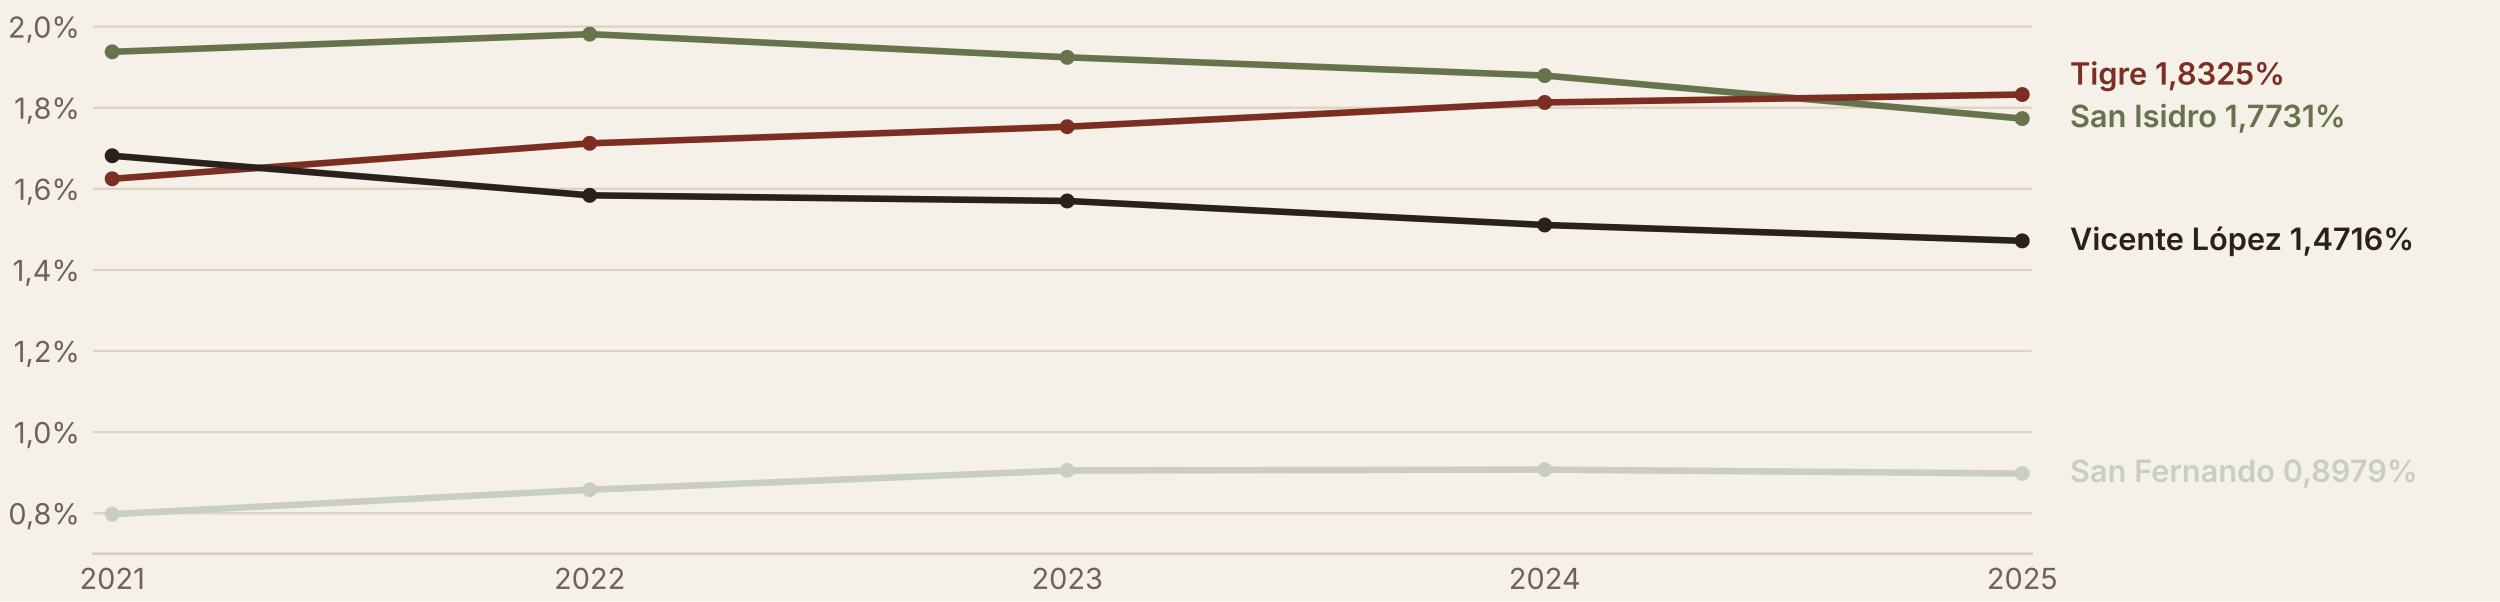
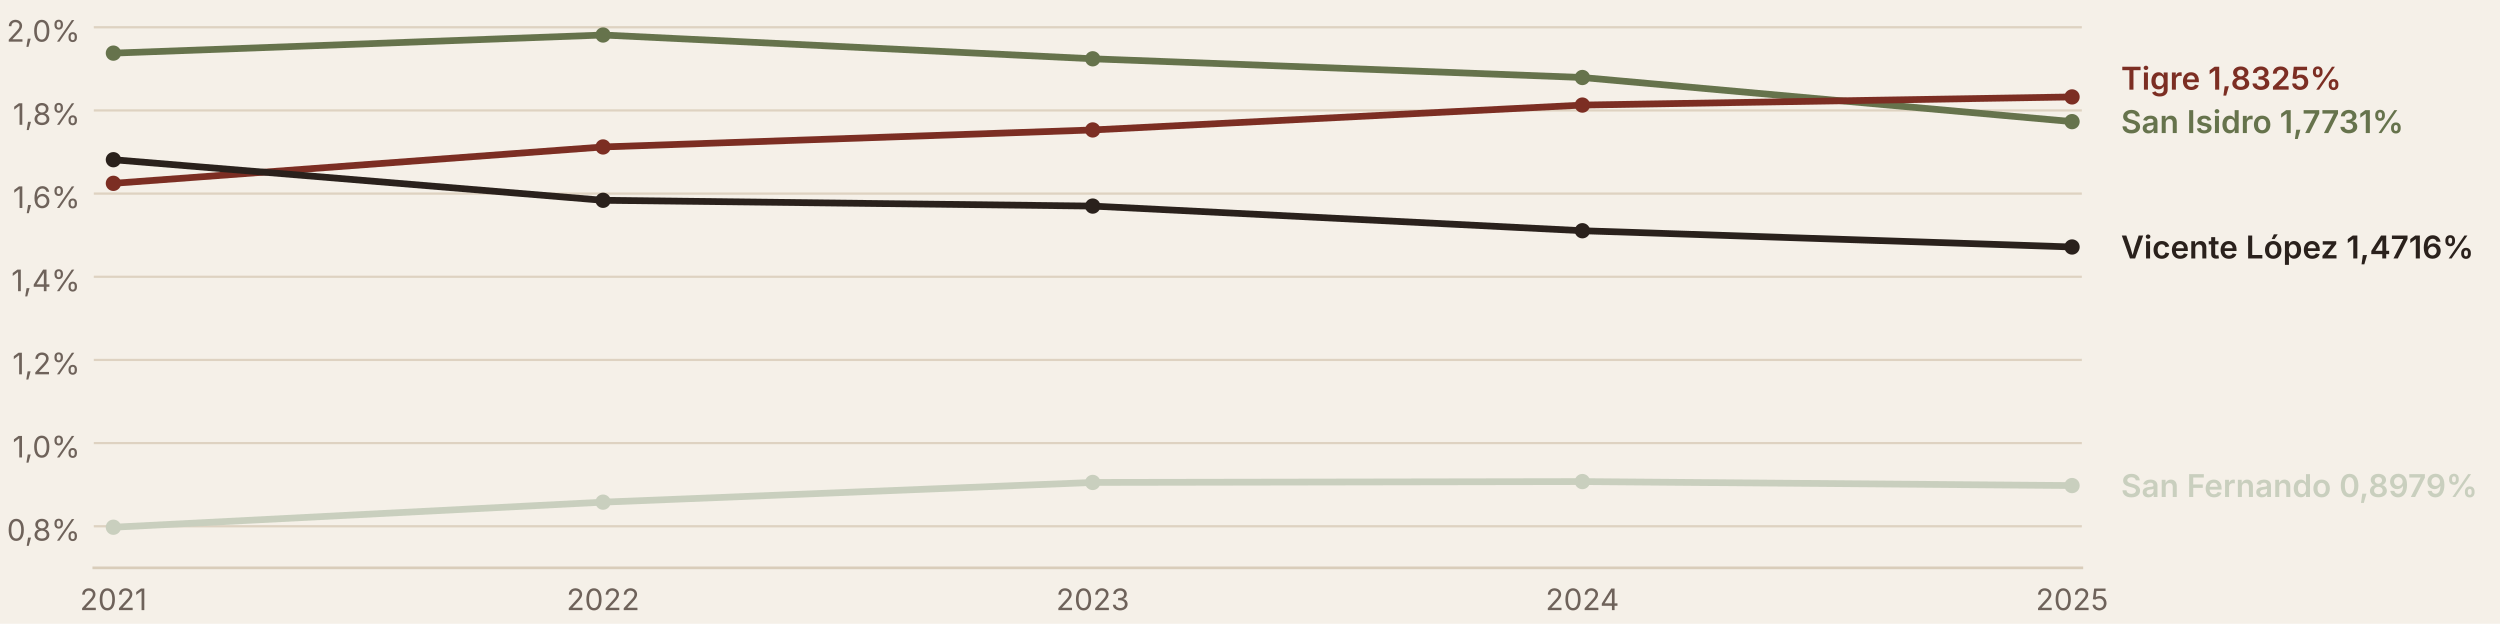
- <svg xmlns="http://www.w3.org/2000/svg" xmlns:xlink="http://www.w3.org/1999/xlink" width="569.646pt" height="137.008pt" viewBox="0 0 569.646 137.008" version="1.1">
+ <svg xmlns="http://www.w3.org/2000/svg" xmlns:xlink="http://www.w3.org/1999/xlink" width="555.512pt" height="138.606pt" viewBox="0 0 555.512 138.606" version="1.1">
  <defs>
    <style type="text/css">*{stroke-linejoin: round; stroke-linecap: butt}</style>
  </defs>
  <g id="figure_1">
    <g id="patch_1">
-       <path d="M 0 137.008  L 569.646 137.008  L 569.646 0  L 0 0  z " style="fill: #f5f0e8" />
+       <path d="M 0 138.606  L 555.512 138.606  L 555.512 0  L 0 0  z " style="fill: #f5f0e8" />
    </g>
    <g id="axes_1">
      <g id="patch_2">
-         <path d="M 21.207 126.18  L 462.957 126.18  L 462.957 1.44  L 21.207 1.44  z " style="fill: #f5f0e8" />
+         <path d="M 20.844 126.18  L 462.594 126.18  L 462.594 1.44  L 20.844 1.44  z " style="fill: #f5f0e8" />
      </g>
      <g id="matplotlib.axis_1">
        <g id="xtick_1">
          <g id="line2d_1" />
          <g id="text_1">
-             <text style="font-size: 6.6px; font-family: 'Inter'; text-anchor: middle; fill: #6e625a" x="25.559" y="134.195" transform="rotate(-0 25.55931 134.195)">2021</text>
+             <text style="font-size: 6.6px; font-family: 'Inter'; text-anchor: middle; fill: #6e625a" x="25.196" y="135.574" transform="rotate(-0 25.19631 135.5737)">2021</text>
          </g>
        </g>
        <g id="xtick_2">
          <g id="line2d_2" />
          <g id="text_2">
-             <text style="font-size: 6.6px; font-family: 'Inter'; text-anchor: middle; fill: #6e625a" x="134.365" y="134.195" transform="rotate(-0 134.3647 134.195)">2022</text>
+             <text style="font-size: 6.6px; font-family: 'Inter'; text-anchor: middle; fill: #6e625a" x="134.002" y="135.574" transform="rotate(-0 134.0017 135.5737)">2022</text>
          </g>
        </g>
        <g id="xtick_3">
          <g id="line2d_3" />
          <g id="text_3">
-             <text style="font-size: 6.6px; font-family: 'Inter'; text-anchor: middle; fill: #6e625a" x="243.17" y="134.195" transform="rotate(-0 243.1701 134.195)">2023</text>
+             <text style="font-size: 6.6px; font-family: 'Inter'; text-anchor: middle; fill: #6e625a" x="242.807" y="135.574" transform="rotate(-0 242.8071 135.5737)">2023</text>
          </g>
        </g>
        <g id="xtick_4">
          <g id="line2d_4" />
          <g id="text_4">
-             <text style="font-size: 6.6px; font-family: 'Inter'; text-anchor: middle; fill: #6e625a" x="351.976" y="134.195" transform="rotate(-0 351.9756 134.195)">2024</text>
+             <text style="font-size: 6.6px; font-family: 'Inter'; text-anchor: middle; fill: #6e625a" x="351.613" y="135.574" transform="rotate(-0 351.6126 135.5737)">2024</text>
          </g>
        </g>
        <g id="xtick_5">
          <g id="line2d_5" />
          <g id="text_5">
-             <text style="font-size: 6.6px; font-family: 'Inter'; text-anchor: middle; fill: #6e625a" x="460.781" y="134.195" transform="rotate(-0 460.781 134.195)">2025</text>
+             <text style="font-size: 6.6px; font-family: 'Inter'; text-anchor: middle; fill: #6e625a" x="460.418" y="135.574" transform="rotate(-0 460.418 135.5737)">2025</text>
          </g>
        </g>
      </g>
      <g id="matplotlib.axis_2">
        <g id="ytick_1">
          <g id="line2d_6">
-             <path d="M 21.207 116.94  L 462.957 116.94  " clip-path="url(#pca1aeea689)" style="fill: none; stroke: #d9cdba; stroke-opacity: 0.85; stroke-width: 0.5; stroke-linecap: square" />
+             <path d="M 20.844 116.94  L 462.594 116.94  " clip-path="url(#p8efd6a0c1e)" style="fill: none; stroke: #d9cdba; stroke-opacity: 0.85; stroke-width: 0.5; stroke-linecap: square" />
          </g>
          <g id="line2d_7" />
          <g id="text_6">
-             <text style="font-size: 6.6px; font-family: 'Inter'; text-anchor: end; fill: #6e625a" x="18.207" y="119.447" transform="rotate(-0 18.20709 119.4475)">0,8%</text>
+             <text style="font-size: 6.6px; font-family: 'Inter'; text-anchor: end; fill: #6e625a" x="17.844" y="120.137" transform="rotate(-0 17.84409 120.1369)">0,8%</text>
          </g>
        </g>
        <g id="ytick_2">
          <g id="line2d_8">
-             <path d="M 21.207 98.46  L 462.957 98.46  " clip-path="url(#pca1aeea689)" style="fill: none; stroke: #d9cdba; stroke-opacity: 0.85; stroke-width: 0.5; stroke-linecap: square" />
+             <path d="M 20.844 98.46  L 462.594 98.46  " clip-path="url(#p8efd6a0c1e)" style="fill: none; stroke: #d9cdba; stroke-opacity: 0.85; stroke-width: 0.5; stroke-linecap: square" />
          </g>
          <g id="line2d_9" />
          <g id="text_7">
-             <text style="font-size: 6.6px; font-family: 'Inter'; text-anchor: end; fill: #6e625a" x="18.207" y="100.967" transform="rotate(-0 18.20709 100.9675)">1,0%</text>
+             <text style="font-size: 6.6px; font-family: 'Inter'; text-anchor: end; fill: #6e625a" x="17.844" y="101.657" transform="rotate(-0 17.84409 101.6569)">1,0%</text>
          </g>
        </g>
        <g id="ytick_3">
          <g id="line2d_10">
-             <path d="M 21.207 79.98  L 462.957 79.98  " clip-path="url(#pca1aeea689)" style="fill: none; stroke: #d9cdba; stroke-opacity: 0.85; stroke-width: 0.5; stroke-linecap: square" />
+             <path d="M 20.844 79.98  L 462.594 79.98  " clip-path="url(#p8efd6a0c1e)" style="fill: none; stroke: #d9cdba; stroke-opacity: 0.85; stroke-width: 0.5; stroke-linecap: square" />
          </g>
          <g id="line2d_11" />
          <g id="text_8">
-             <text style="font-size: 6.6px; font-family: 'Inter'; text-anchor: end; fill: #6e625a" x="18.207" y="82.487" transform="rotate(-0 18.20709 82.48748)">1,2%</text>
+             <text style="font-size: 6.6px; font-family: 'Inter'; text-anchor: end; fill: #6e625a" x="17.844" y="83.177" transform="rotate(-0 17.84409 83.17687)">1,2%</text>
          </g>
        </g>
        <g id="ytick_4">
          <g id="line2d_12">
-             <path d="M 21.207 61.5  L 462.957 61.5  " clip-path="url(#pca1aeea689)" style="fill: none; stroke: #d9cdba; stroke-opacity: 0.85; stroke-width: 0.5; stroke-linecap: square" />
+             <path d="M 20.844 61.5  L 462.594 61.5  " clip-path="url(#p8efd6a0c1e)" style="fill: none; stroke: #d9cdba; stroke-opacity: 0.85; stroke-width: 0.5; stroke-linecap: square" />
          </g>
          <g id="line2d_13" />
          <g id="text_9">
-             <text style="font-size: 6.6px; font-family: 'Inter'; text-anchor: end; fill: #6e625a" x="18.207" y="64.007" transform="rotate(-0 18.20709 64.00748)">1,4%</text>
+             <text style="font-size: 6.6px; font-family: 'Inter'; text-anchor: end; fill: #6e625a" x="17.844" y="64.697" transform="rotate(-0 17.84409 64.69688)">1,4%</text>
          </g>
        </g>
        <g id="ytick_5">
          <g id="line2d_14">
-             <path d="M 21.207 43.02  L 462.957 43.02  " clip-path="url(#pca1aeea689)" style="fill: none; stroke: #d9cdba; stroke-opacity: 0.85; stroke-width: 0.5; stroke-linecap: square" />
+             <path d="M 20.844 43.02  L 462.594 43.02  " clip-path="url(#p8efd6a0c1e)" style="fill: none; stroke: #d9cdba; stroke-opacity: 0.85; stroke-width: 0.5; stroke-linecap: square" />
          </g>
          <g id="line2d_15" />
          <g id="text_10">
-             <text style="font-size: 6.6px; font-family: 'Inter'; text-anchor: end; fill: #6e625a" x="18.207" y="45.527" transform="rotate(-0 18.20709 45.52748)">1,6%</text>
+             <text style="font-size: 6.6px; font-family: 'Inter'; text-anchor: end; fill: #6e625a" x="17.844" y="46.217" transform="rotate(-0 17.84409 46.21688)">1,6%</text>
          </g>
        </g>
        <g id="ytick_6">
          <g id="line2d_16">
-             <path d="M 21.207 24.54  L 462.957 24.54  " clip-path="url(#pca1aeea689)" style="fill: none; stroke: #d9cdba; stroke-opacity: 0.85; stroke-width: 0.5; stroke-linecap: square" />
+             <path d="M 20.844 24.54  L 462.594 24.54  " clip-path="url(#p8efd6a0c1e)" style="fill: none; stroke: #d9cdba; stroke-opacity: 0.85; stroke-width: 0.5; stroke-linecap: square" />
          </g>
          <g id="line2d_17" />
          <g id="text_11">
-             <text style="font-size: 6.6px; font-family: 'Inter'; text-anchor: end; fill: #6e625a" x="18.207" y="27.047" transform="rotate(-0 18.20709 27.04748)">1,8%</text>
+             <text style="font-size: 6.6px; font-family: 'Inter'; text-anchor: end; fill: #6e625a" x="17.844" y="27.737" transform="rotate(-0 17.84409 27.73688)">1,8%</text>
          </g>
        </g>
        <g id="ytick_7">
          <g id="line2d_18">
-             <path d="M 21.207 6.06  L 462.957 6.06  " clip-path="url(#pca1aeea689)" style="fill: none; stroke: #d9cdba; stroke-opacity: 0.85; stroke-width: 0.5; stroke-linecap: square" />
+             <path d="M 20.844 6.06  L 462.594 6.06  " clip-path="url(#p8efd6a0c1e)" style="fill: none; stroke: #d9cdba; stroke-opacity: 0.85; stroke-width: 0.5; stroke-linecap: square" />
          </g>
          <g id="line2d_19" />
          <g id="text_12">
-             <text style="font-size: 6.6px; font-family: 'Inter'; text-anchor: end; fill: #6e625a" x="18.207" y="8.567" transform="rotate(-0 18.20709 8.567484)">2,0%</text>
+             <text style="font-size: 6.6px; font-family: 'Inter'; text-anchor: end; fill: #6e625a" x="17.844" y="9.257" transform="rotate(-0 17.84409 9.256875)">2,0%</text>
          </g>
        </g>
      </g>
      <g id="line2d_20">
-         <path d="M 25.559 11.807  L 134.365 7.779  L 243.17 13.064  L 351.976 17.222  L 460.781 27.026  " style="fill: none; stroke: #66734c; stroke-width: 1.5; stroke-linecap: square" />
+         <path d="M 25.196 11.807  L 134.002 7.779  L 242.807 13.064  L 351.613 17.222  L 460.418 27.026  " style="fill: none; stroke: #66734c; stroke-width: 1.5; stroke-linecap: square" />
        <defs>
-           <path id="m9cfba82b9c" d="M 0 1.2  C 0.318 1.2 0.623 1.074 0.849 0.849  C 1.074 0.623 1.2 0.318 1.2 0  C 1.2 -0.318 1.074 -0.623 0.849 -0.849  C 0.623 -1.074 0.318 -1.2 0 -1.2  C -0.318 -1.2 -0.623 -1.074 -0.849 -0.849  C -1.074 -0.623 -1.2 -0.318 -1.2 0  C -1.2 0.318 -1.074 0.623 -0.849 0.849  C -0.623 1.074 -0.318 1.2 0 1.2  z " style="stroke: #66734c" />
+           <path id="m4327107eed" d="M 0 1.2  C 0.318 1.2 0.623 1.074 0.849 0.849  C 1.074 0.623 1.2 0.318 1.2 0  C 1.2 -0.318 1.074 -0.623 0.849 -0.849  C 0.623 -1.074 0.318 -1.2 0 -1.2  C -0.318 -1.2 -0.623 -1.074 -0.849 -0.849  C -1.074 -0.623 -1.2 -0.318 -1.2 0  C -1.2 0.318 -1.074 0.623 -0.849 0.849  C -0.623 1.074 -0.318 1.2 0 1.2  z " style="stroke: #66734c" />
        </defs>
        <g>
-           <use xlink:href="#m9cfba82b9c" x="25.559" y="11.807" style="fill: #66734c; stroke: #66734c" />
-           <use xlink:href="#m9cfba82b9c" x="134.365" y="7.779" style="fill: #66734c; stroke: #66734c" />
-           <use xlink:href="#m9cfba82b9c" x="243.17" y="13.064" style="fill: #66734c; stroke: #66734c" />
-           <use xlink:href="#m9cfba82b9c" x="351.976" y="17.222" style="fill: #66734c; stroke: #66734c" />
-           <use xlink:href="#m9cfba82b9c" x="460.781" y="27.026" style="fill: #66734c; stroke: #66734c" />
+           <use xlink:href="#m4327107eed" x="25.196" y="11.807" style="fill: #66734c; stroke: #66734c" />
+           <use xlink:href="#m4327107eed" x="134.002" y="7.779" style="fill: #66734c; stroke: #66734c" />
+           <use xlink:href="#m4327107eed" x="242.807" y="13.064" style="fill: #66734c; stroke: #66734c" />
+           <use xlink:href="#m4327107eed" x="351.613" y="17.222" style="fill: #66734c; stroke: #66734c" />
+           <use xlink:href="#m4327107eed" x="460.418" y="27.026" style="fill: #66734c; stroke: #66734c" />
        </g>
      </g>
      <g id="line2d_21">
-         <path d="M 25.559 40.738  L 134.365 32.653  L 243.17 28.874  L 351.976 23.348  L 460.781 21.537  " style="fill: none; stroke: #7c2e23; stroke-width: 1.5; stroke-linecap: square" />
+         <path d="M 25.196 40.738  L 134.002 32.653  L 242.807 28.874  L 351.613 23.348  L 460.418 21.537  " style="fill: none; stroke: #7c2e23; stroke-width: 1.5; stroke-linecap: square" />
        <defs>
-           <path id="m6a7c934d1d" d="M 0 1.2  C 0.318 1.2 0.623 1.074 0.849 0.849  C 1.074 0.623 1.2 0.318 1.2 0  C 1.2 -0.318 1.074 -0.623 0.849 -0.849  C 0.623 -1.074 0.318 -1.2 0 -1.2  C -0.318 -1.2 -0.623 -1.074 -0.849 -0.849  C -1.074 -0.623 -1.2 -0.318 -1.2 0  C -1.2 0.318 -1.074 0.623 -0.849 0.849  C -0.623 1.074 -0.318 1.2 0 1.2  z " style="stroke: #7c2e23" />
+           <path id="m405ddcebb2" d="M 0 1.2  C 0.318 1.2 0.623 1.074 0.849 0.849  C 1.074 0.623 1.2 0.318 1.2 0  C 1.2 -0.318 1.074 -0.623 0.849 -0.849  C 0.623 -1.074 0.318 -1.2 0 -1.2  C -0.318 -1.2 -0.623 -1.074 -0.849 -0.849  C -1.074 -0.623 -1.2 -0.318 -1.2 0  C -1.2 0.318 -1.074 0.623 -0.849 0.849  C -0.623 1.074 -0.318 1.2 0 1.2  z " style="stroke: #7c2e23" />
        </defs>
        <g>
-           <use xlink:href="#m6a7c934d1d" x="25.559" y="40.738" style="fill: #7c2e23; stroke: #7c2e23" />
-           <use xlink:href="#m6a7c934d1d" x="134.365" y="32.653" style="fill: #7c2e23; stroke: #7c2e23" />
-           <use xlink:href="#m6a7c934d1d" x="243.17" y="28.874" style="fill: #7c2e23; stroke: #7c2e23" />
-           <use xlink:href="#m6a7c934d1d" x="351.976" y="23.348" style="fill: #7c2e23; stroke: #7c2e23" />
-           <use xlink:href="#m6a7c934d1d" x="460.781" y="21.537" style="fill: #7c2e23; stroke: #7c2e23" />
+           <use xlink:href="#m405ddcebb2" x="25.196" y="40.738" style="fill: #7c2e23; stroke: #7c2e23" />
+           <use xlink:href="#m405ddcebb2" x="134.002" y="32.653" style="fill: #7c2e23; stroke: #7c2e23" />
+           <use xlink:href="#m405ddcebb2" x="242.807" y="28.874" style="fill: #7c2e23; stroke: #7c2e23" />
+           <use xlink:href="#m405ddcebb2" x="351.613" y="23.348" style="fill: #7c2e23; stroke: #7c2e23" />
+           <use xlink:href="#m405ddcebb2" x="460.418" y="21.537" style="fill: #7c2e23; stroke: #7c2e23" />
        </g>
      </g>
      <g id="line2d_22">
-         <path d="M 25.559 35.489  L 134.365 44.508  L 243.17 45.792  L 351.976 51.271  L 460.781 54.884  " style="fill: none; stroke: #2a211c; stroke-width: 1.5; stroke-linecap: square" />
+         <path d="M 25.196 35.489  L 134.002 44.508  L 242.807 45.792  L 351.613 51.271  L 460.418 54.884  " style="fill: none; stroke: #2a211c; stroke-width: 1.5; stroke-linecap: square" />
        <defs>
-           <path id="m6dee48fd47" d="M 0 1.2  C 0.318 1.2 0.623 1.074 0.849 0.849  C 1.074 0.623 1.2 0.318 1.2 0  C 1.2 -0.318 1.074 -0.623 0.849 -0.849  C 0.623 -1.074 0.318 -1.2 0 -1.2  C -0.318 -1.2 -0.623 -1.074 -0.849 -0.849  C -1.074 -0.623 -1.2 -0.318 -1.2 0  C -1.2 0.318 -1.074 0.623 -0.849 0.849  C -0.623 1.074 -0.318 1.2 0 1.2  z " style="stroke: #2a211c" />
+           <path id="m93a2301807" d="M 0 1.2  C 0.318 1.2 0.623 1.074 0.849 0.849  C 1.074 0.623 1.2 0.318 1.2 0  C 1.2 -0.318 1.074 -0.623 0.849 -0.849  C 0.623 -1.074 0.318 -1.2 0 -1.2  C -0.318 -1.2 -0.623 -1.074 -0.849 -0.849  C -1.074 -0.623 -1.2 -0.318 -1.2 0  C -1.2 0.318 -1.074 0.623 -0.849 0.849  C -0.623 1.074 -0.318 1.2 0 1.2  z " style="stroke: #2a211c" />
        </defs>
        <g>
-           <use xlink:href="#m6dee48fd47" x="25.559" y="35.489" style="fill: #2a211c; stroke: #2a211c" />
-           <use xlink:href="#m6dee48fd47" x="134.365" y="44.508" style="fill: #2a211c; stroke: #2a211c" />
-           <use xlink:href="#m6dee48fd47" x="243.17" y="45.792" style="fill: #2a211c; stroke: #2a211c" />
-           <use xlink:href="#m6dee48fd47" x="351.976" y="51.271" style="fill: #2a211c; stroke: #2a211c" />
-           <use xlink:href="#m6dee48fd47" x="460.781" y="54.884" style="fill: #2a211c; stroke: #2a211c" />
+           <use xlink:href="#m93a2301807" x="25.196" y="35.489" style="fill: #2a211c; stroke: #2a211c" />
+           <use xlink:href="#m93a2301807" x="134.002" y="44.508" style="fill: #2a211c; stroke: #2a211c" />
+           <use xlink:href="#m93a2301807" x="242.807" y="45.792" style="fill: #2a211c; stroke: #2a211c" />
+           <use xlink:href="#m93a2301807" x="351.613" y="51.271" style="fill: #2a211c; stroke: #2a211c" />
+           <use xlink:href="#m93a2301807" x="460.418" y="54.884" style="fill: #2a211c; stroke: #2a211c" />
        </g>
      </g>
      <g id="line2d_23">
-         <path d="M 25.559 117.153  L 134.365 111.581  L 243.17 107.201  L 351.976 107.007  L 460.781 107.894  " style="fill: none; stroke: #c9cfbe; stroke-width: 1.5; stroke-linecap: square" />
+         <path d="M 25.196 117.153  L 134.002 111.581  L 242.807 107.201  L 351.613 107.007  L 460.418 107.894  " style="fill: none; stroke: #c9cfbe; stroke-width: 1.5; stroke-linecap: square" />
        <defs>
-           <path id="m6b31aa8a33" d="M 0 1.2  C 0.318 1.2 0.623 1.074 0.849 0.849  C 1.074 0.623 1.2 0.318 1.2 0  C 1.2 -0.318 1.074 -0.623 0.849 -0.849  C 0.623 -1.074 0.318 -1.2 0 -1.2  C -0.318 -1.2 -0.623 -1.074 -0.849 -0.849  C -1.074 -0.623 -1.2 -0.318 -1.2 0  C -1.2 0.318 -1.074 0.623 -0.849 0.849  C -0.623 1.074 -0.318 1.2 0 1.2  z " style="stroke: #c9cfbe" />
+           <path id="m96ab6d58ba" d="M 0 1.2  C 0.318 1.2 0.623 1.074 0.849 0.849  C 1.074 0.623 1.2 0.318 1.2 0  C 1.2 -0.318 1.074 -0.623 0.849 -0.849  C 0.623 -1.074 0.318 -1.2 0 -1.2  C -0.318 -1.2 -0.623 -1.074 -0.849 -0.849  C -1.074 -0.623 -1.2 -0.318 -1.2 0  C -1.2 0.318 -1.074 0.623 -0.849 0.849  C -0.623 1.074 -0.318 1.2 0 1.2  z " style="stroke: #c9cfbe" />
        </defs>
        <g>
-           <use xlink:href="#m6b31aa8a33" x="25.559" y="117.153" style="fill: #c9cfbe; stroke: #c9cfbe" />
-           <use xlink:href="#m6b31aa8a33" x="134.365" y="111.581" style="fill: #c9cfbe; stroke: #c9cfbe" />
-           <use xlink:href="#m6b31aa8a33" x="243.17" y="107.201" style="fill: #c9cfbe; stroke: #c9cfbe" />
-           <use xlink:href="#m6b31aa8a33" x="351.976" y="107.007" style="fill: #c9cfbe; stroke: #c9cfbe" />
-           <use xlink:href="#m6b31aa8a33" x="460.781" y="107.894" style="fill: #c9cfbe; stroke: #c9cfbe" />
+           <use xlink:href="#m96ab6d58ba" x="25.196" y="117.153" style="fill: #c9cfbe; stroke: #c9cfbe" />
+           <use xlink:href="#m96ab6d58ba" x="134.002" y="111.581" style="fill: #c9cfbe; stroke: #c9cfbe" />
+           <use xlink:href="#m96ab6d58ba" x="242.807" y="107.201" style="fill: #c9cfbe; stroke: #c9cfbe" />
+           <use xlink:href="#m96ab6d58ba" x="351.613" y="107.007" style="fill: #c9cfbe; stroke: #c9cfbe" />
+           <use xlink:href="#m96ab6d58ba" x="460.418" y="107.894" style="fill: #c9cfbe; stroke: #c9cfbe" />
        </g>
      </g>
      <g id="patch_3">
-         <path d="M 21.207 126.18  L 462.957 126.18  " style="fill: none; stroke: #d9cdba; stroke-width: 0.6; stroke-linejoin: miter; stroke-linecap: square" />
+         <path d="M 20.844 126.18  L 462.594 126.18  " style="fill: none; stroke: #d9cdba; stroke-width: 0.6; stroke-linejoin: miter; stroke-linecap: square" />
      </g>
      <g id="text_13">
-         <text style="font-weight: 600; font-size: 7px; font-family: 'Inter'; text-anchor: start; fill: #66734c" x="471.662" y="28.957" transform="rotate(-0 471.6615 28.95712)">  San Isidro 1,7731%</text>
+         <text style="font-weight: 600; font-size: 7px; font-family: 'Inter'; text-anchor: start; fill: #66734c" x="471.299" y="29.572" transform="rotate(-0 471.2985 29.57195)">  San Isidro 1,7731%</text>
      </g>
      <g id="text_14">
-         <text style="font-weight: 600; font-size: 7px; font-family: 'Inter'; text-anchor: start; fill: #7c2e23" x="471.662" y="19.283" transform="rotate(-0 471.6615 19.28322)">  Tigre 1,8325%</text>
+         <text style="font-weight: 600; font-size: 7px; font-family: 'Inter'; text-anchor: start; fill: #7c2e23" x="471.299" y="19.925" transform="rotate(-0 471.2985 19.92539)">  Tigre 1,8325%</text>
      </g>
      <g id="text_15">
-         <text style="font-weight: 600; font-size: 7px; font-family: 'Inter'; text-anchor: start; fill: #2a211c" x="471.662" y="56.956" transform="rotate(-0 471.6615 56.95572)">  Vicente López 1,4716%</text>
+         <text style="font-weight: 600; font-size: 7px; font-family: 'Inter'; text-anchor: start; fill: #2a211c" x="471.299" y="57.431" transform="rotate(-0 471.2985 57.43055)">  Vicente López 1,4716%</text>
      </g>
      <g id="text_16">
-         <text style="font-weight: 600; font-size: 7px; font-family: 'Inter'; text-anchor: start; fill: #c9cfbe" x="471.662" y="109.826" transform="rotate(-0 471.6615 109.8256)">  San Fernando 0,8979%</text>
+         <text style="font-weight: 600; font-size: 7px; font-family: 'Inter'; text-anchor: start; fill: #c9cfbe" x="471.299" y="110.44" transform="rotate(-0 471.2985 110.4404)">  San Fernando 0,8979%</text>
      </g>
    </g>
  </g>
  <defs>
-     <clipPath id="pca1aeea689">
-       <rect x="21.207" y="1.44" width="441.75" height="124.74" />
+     <clipPath id="p8efd6a0c1e">
+       <rect x="20.844" y="1.44" width="441.75" height="124.74" />
    </clipPath>
  </defs>
</svg>
